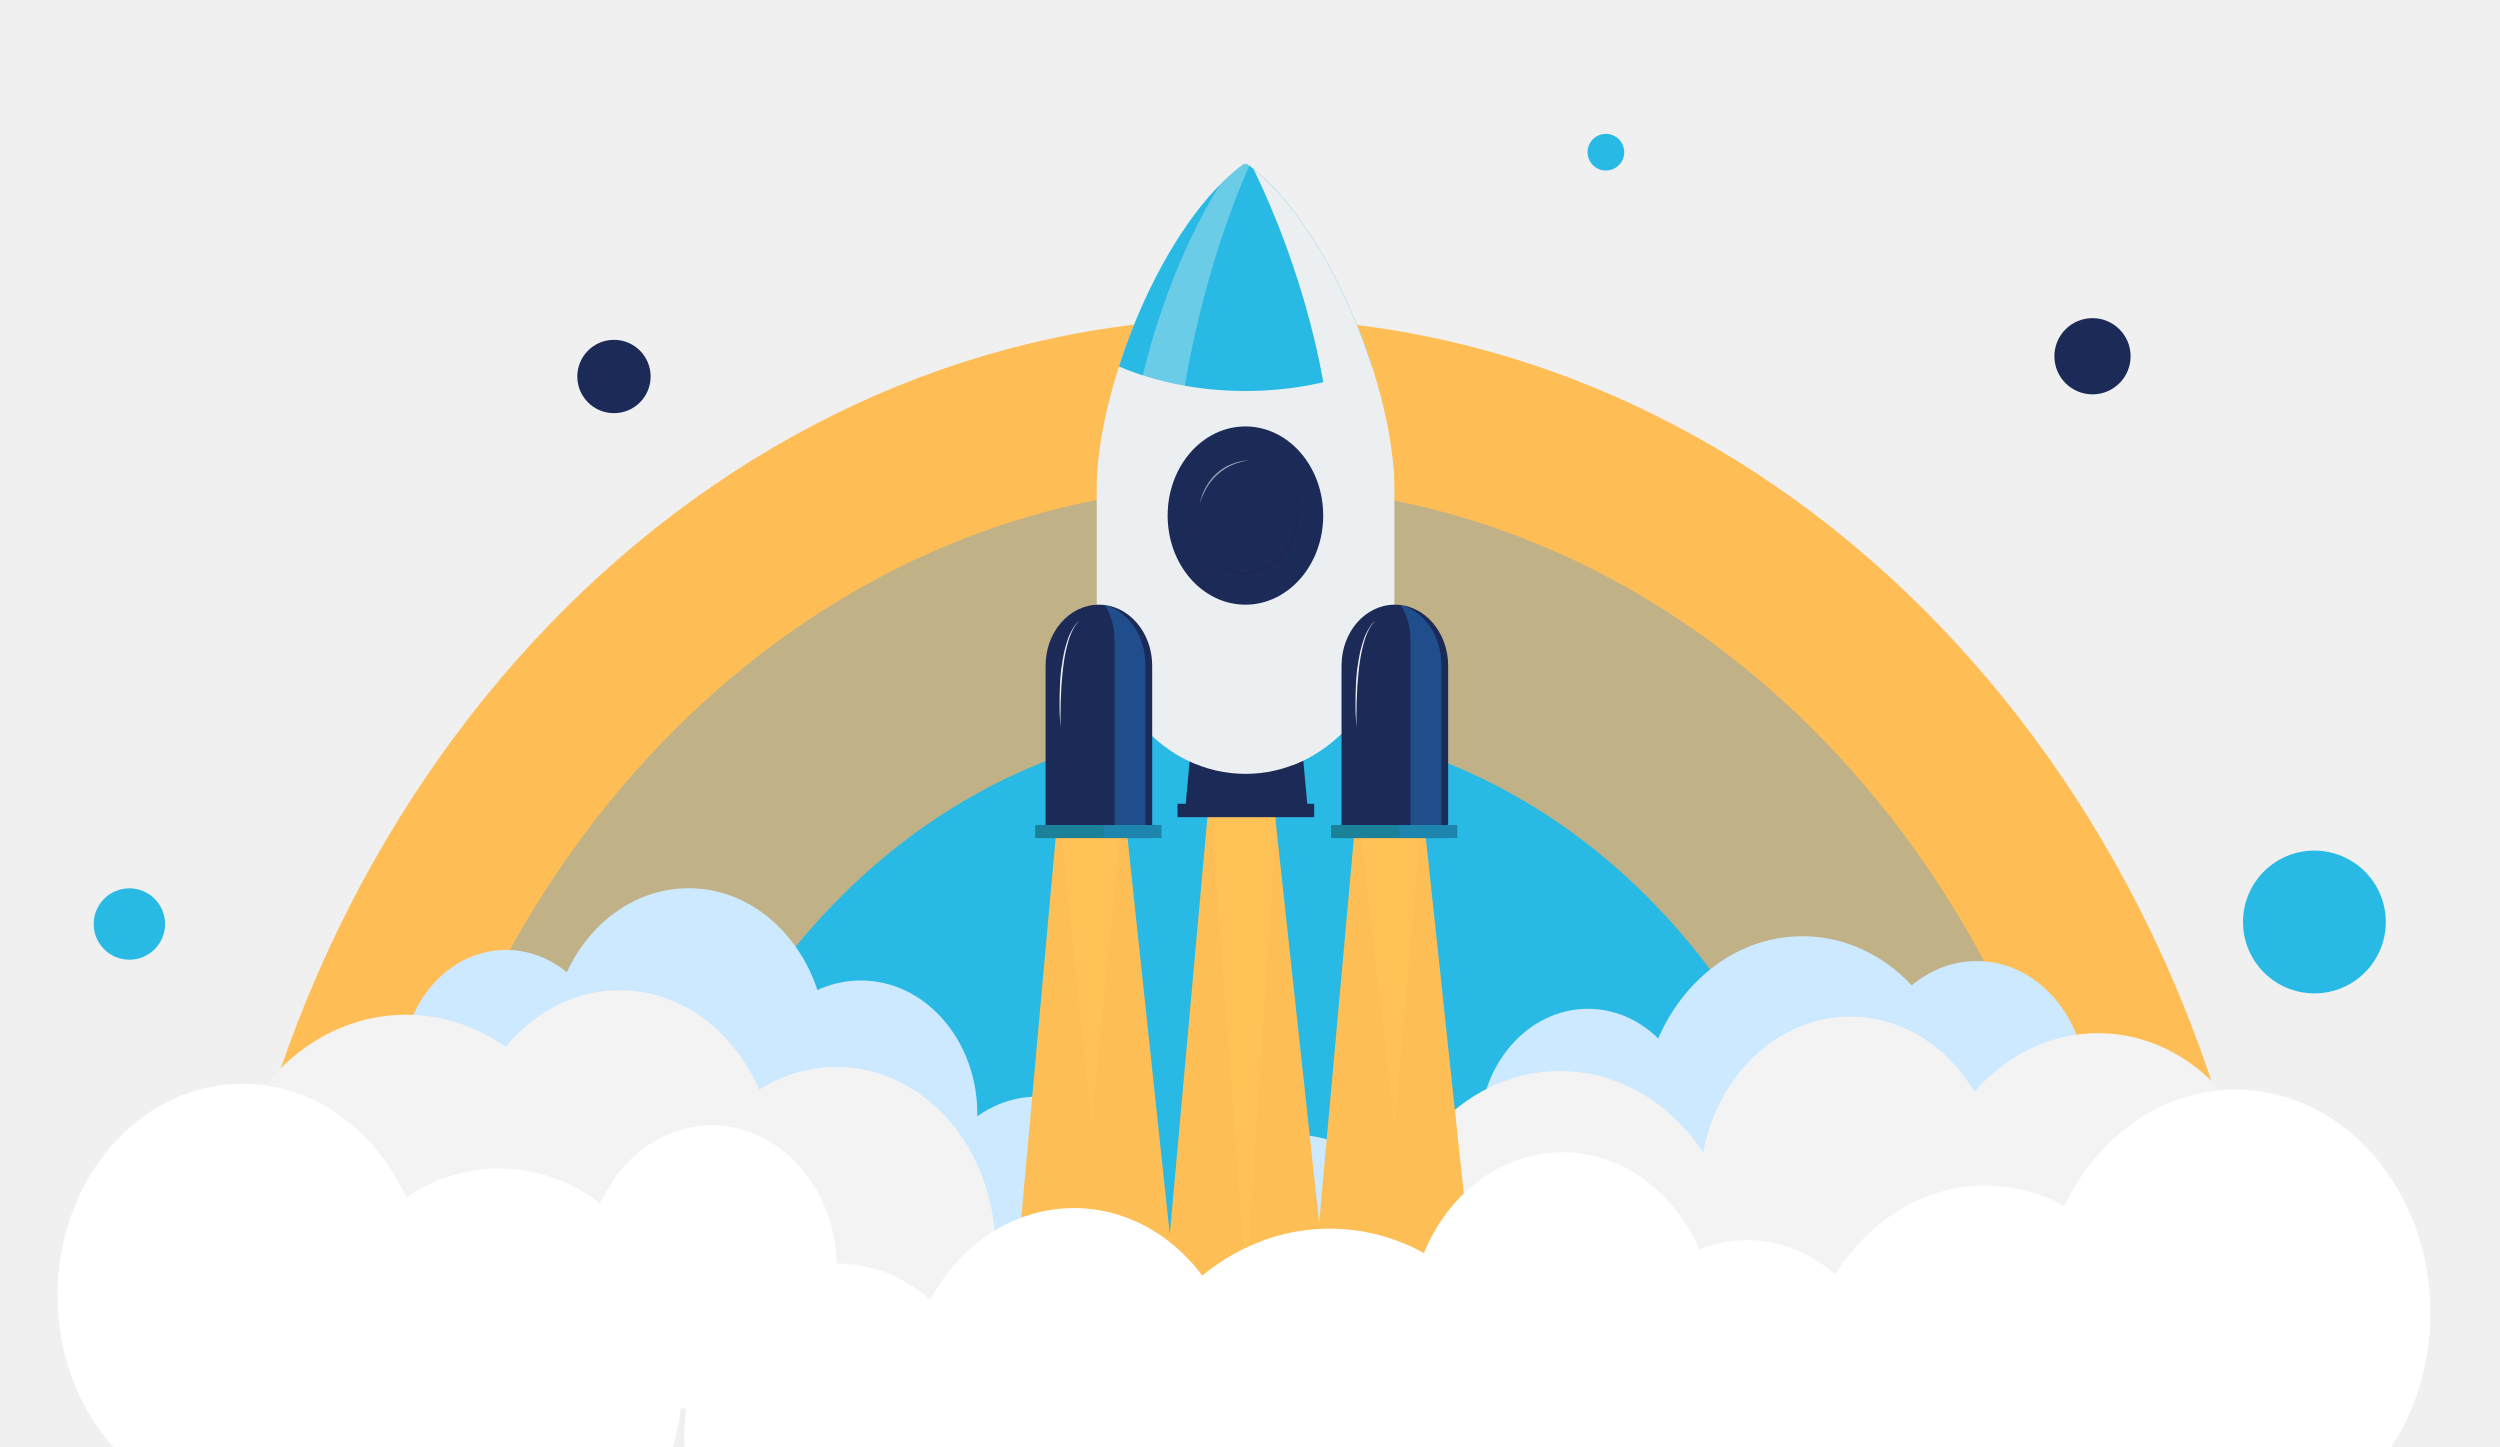
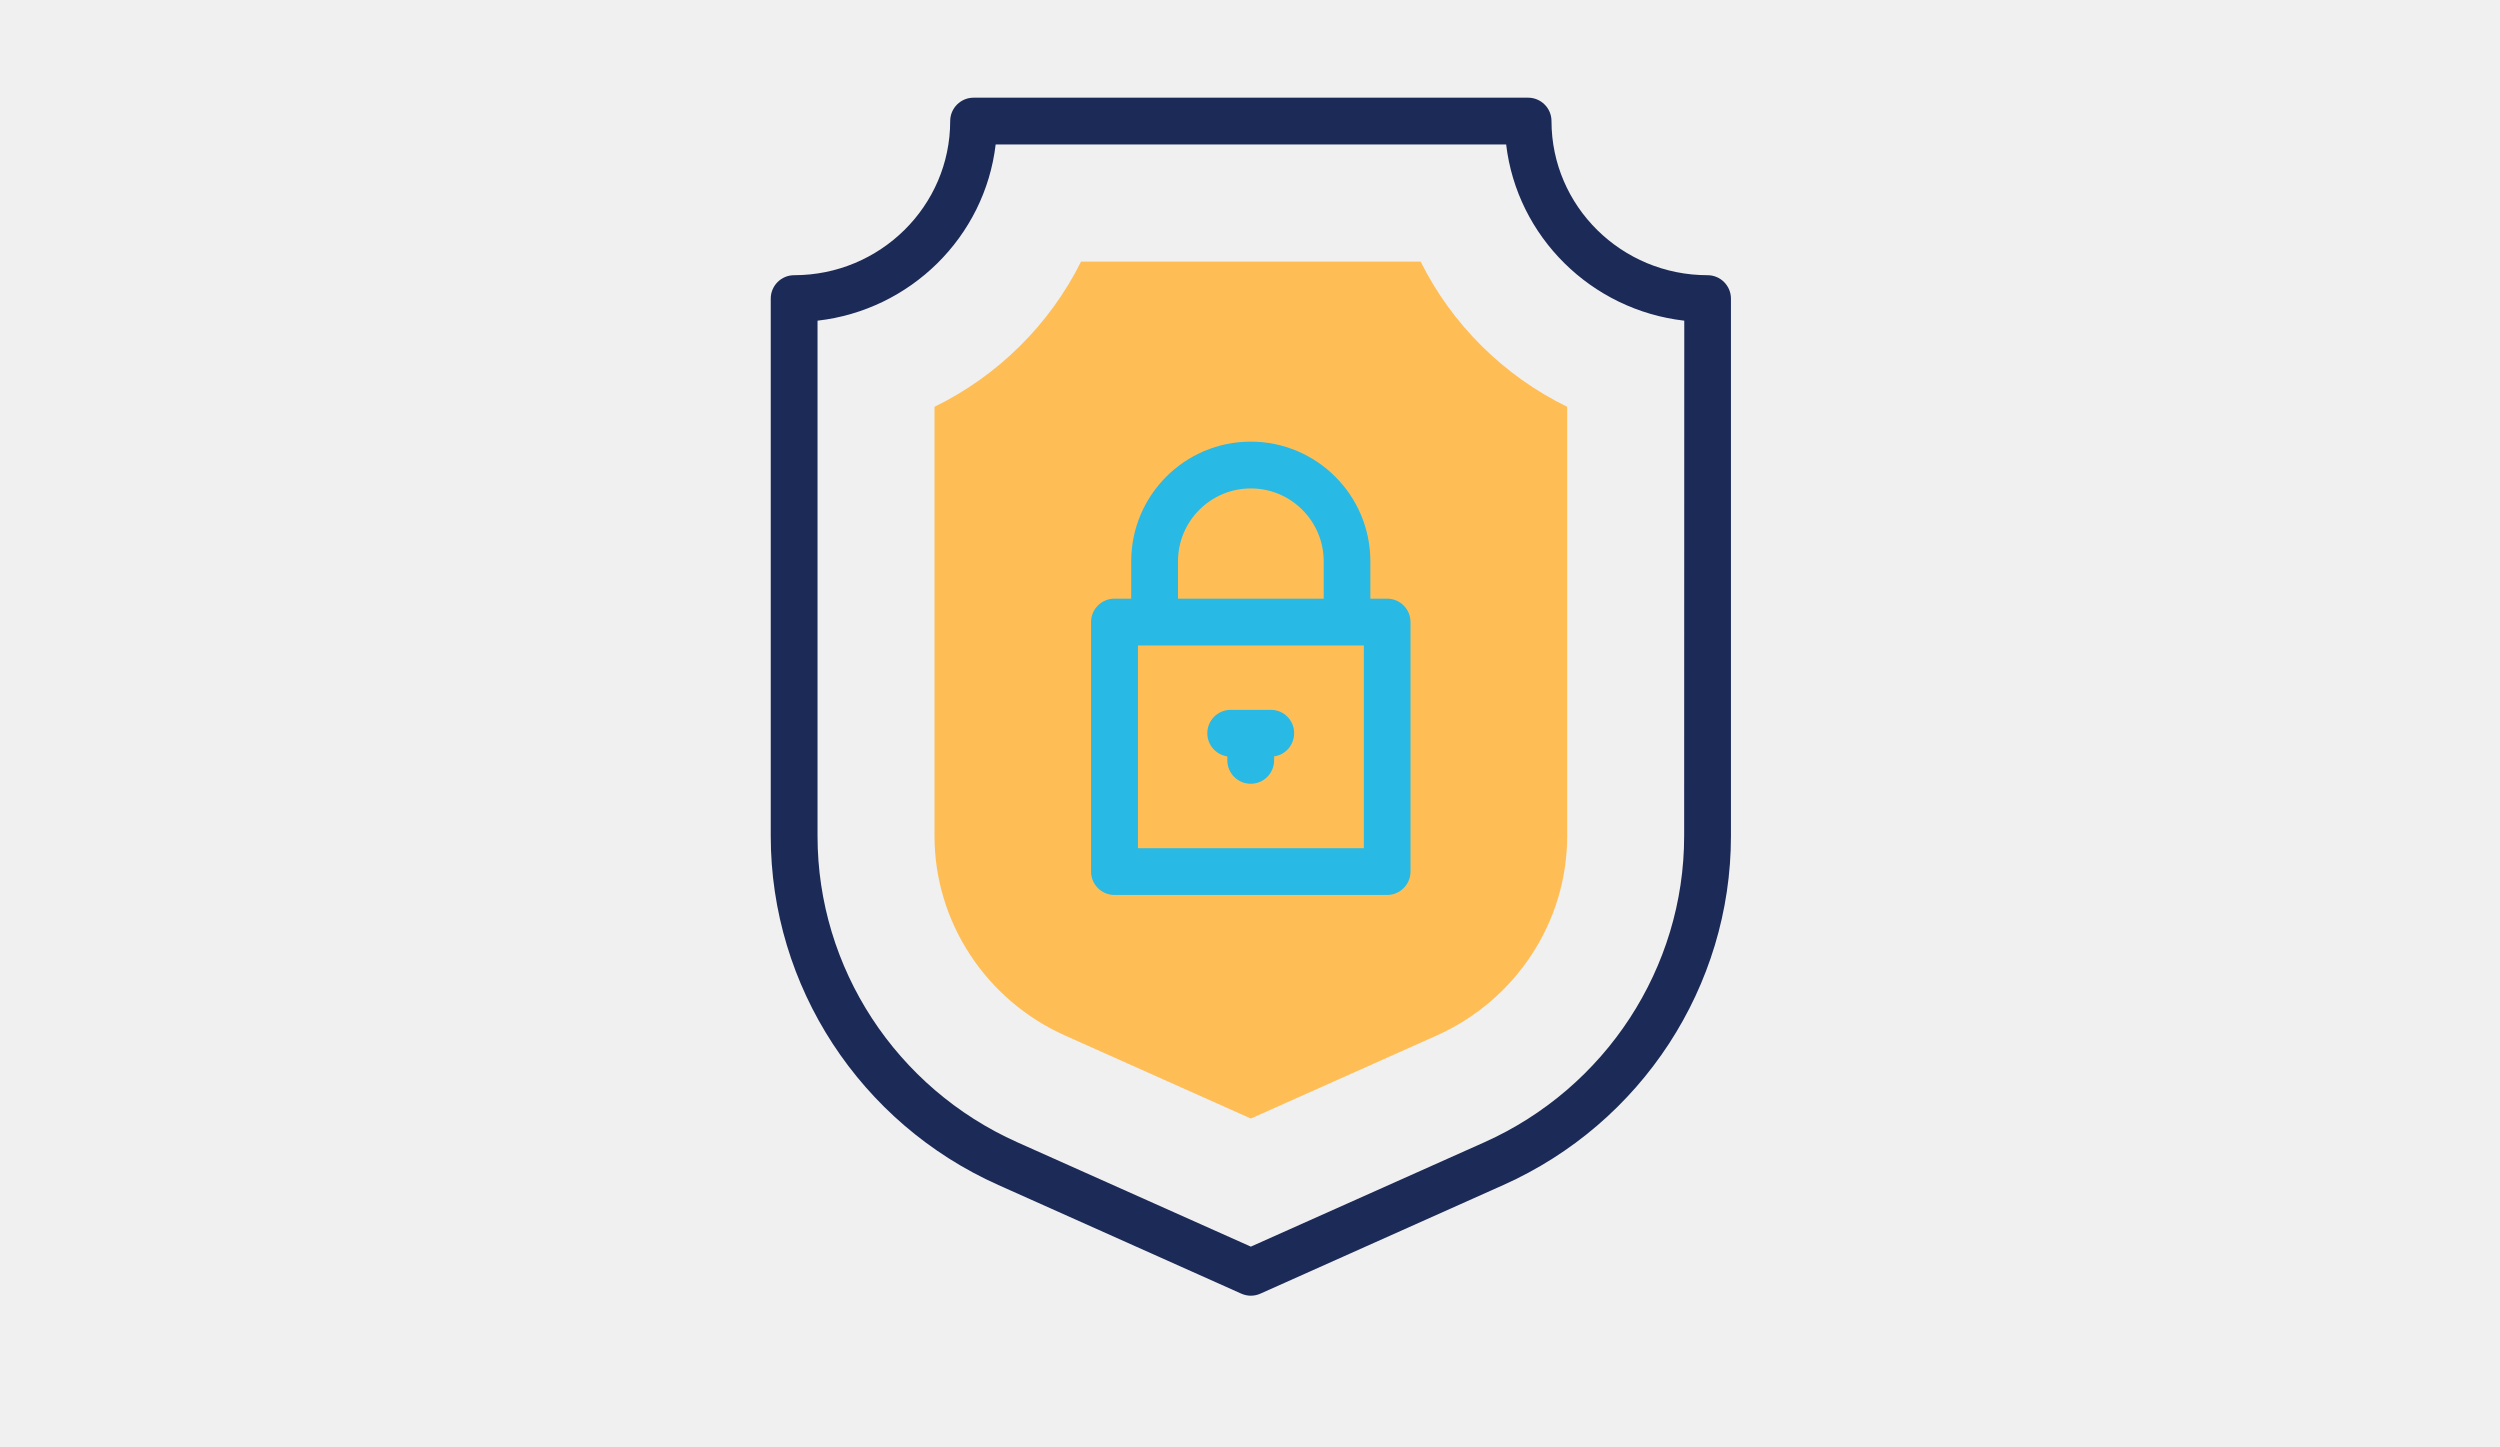
<svg xmlns="http://www.w3.org/2000/svg" version="1.1" id="Layer_1" x="0px" y="0px" viewBox="0 0 2073 1199.2" style="enable-background:new 0 0 2073 1199.2;" xml:space="preserve">
  <style type="text/css">
	.st0{fill:#FFBE55;}
- 	.st1{opacity:0.3;fill:#2C93F7;enable-background:new    ;}
+ 	.st1{fill:#1C2A58;}
	.st2{fill:#28B9E4;}
- 	.st3{fill:#CCE9FF;}
- 	.st4{fill:#F3F3F3;}
- 	.st5{fill:#FEBE56;}
- 	.st6{opacity:0.25;fill:#FFD05D;enable-background:new    ;}
- 	.st7{fill:#1C2A58;}
- 	.st8{opacity:0.35;fill:#1C2A58;enable-background:new    ;}
- 	.st9{fill:#ECEFF1;}
- 	.st10{opacity:0.34;}
- 	.st11{opacity:0.58;}
- 	.st12{opacity:0.33;}
- 	.st13{fill:#221D51;}
- 	.st14{opacity:0.35;fill:#2993F2;enable-background:new    ;}
- 	.st15{fill:#1A8199;}
- 	.st16{opacity:0.24;fill:#2993F2;enable-background:new    ;}
- 	.st17{fill:#FFFFFF;}
- 	.st18{fill:none;}
</style>
-   <path class="st0" d="M1880.5,1100.6c-61.8-473.6-418.3-836.9-849-836.9s-787.2,363.3-849,836.9H1880.5z" />
-   <path class="st1" d="M1737.6,1069.6c-64-379.9-355.8-666.9-706.1-666.9s-642.2,287-706.1,666.9H1737.6z" />
-   <path class="st2" d="M1521.4,1025.6C1461.6,780.1,1264.9,600,1031.5,600s-430,180.1-489.9,425.6H1521.4z" />
  <g>
-     <ellipse class="st3" cx="860.4" cy="1018.1" rx="95" ry="108.8" />
-     <ellipse class="st3" cx="1220.9" cy="1040.8" rx="95" ry="108.8" />
-     <ellipse class="st3" cx="1494.5" cy="929.2" rx="133.5" ry="152.9" />
-     <ellipse class="st3" cx="571" cy="867.3" rx="114.2" ry="130.8" />
-     <ellipse class="st3" cx="936.9" cy="1142.7" rx="76.9" ry="88.1" />
-     <ellipse class="st3" cx="1316.7" cy="939.4" rx="89.9" ry="102.9" />
-     <ellipse class="st3" cx="1639" cy="901" rx="90.9" ry="104.1" />
-     <ellipse class="st3" cx="419.7" cy="886.8" rx="86.5" ry="99.1" />
-     <ellipse class="st3" cx="1074" cy="1056.4" rx="100.8" ry="115.5" />
-     <ellipse class="st3" cx="713.8" cy="923.7" rx="96.6" ry="110.7" />
+     <path class="st0" d="M883.2,858.7c-65.8-29.4-108.3-94.3-108.3-165.3V337.3c52.6-25.7,95.5-68.2,121.5-120.4H1178   c26,52.2,68.9,94.7,121.5,120.4v356.1c0,71-42.5,135.9-108.3,165.3l-154,68.8L883.2,858.7z" />
  </g>
  <g>
-     <ellipse class="st4" cx="693.5" cy="1035.8" rx="131.9" ry="151.1" />
-     <ellipse class="st4" cx="1293.5" cy="1058.8" rx="149" ry="170.7" />
-     <ellipse class="st4" cx="1609.9" cy="1111.2" rx="158.6" ry="181.7" />
-     <ellipse class="st4" cx="336.6" cy="1023.1" rx="158.6" ry="181.7" />
-     <ellipse class="st4" cx="865.3" cy="1208.4" rx="122.7" ry="140.5" />
-     <ellipse class="st4" cx="1534.2" cy="986" rx="124.8" ry="143" />
-     <ellipse class="st4" cx="1739.7" cy="1023.1" rx="145.3" ry="166.4" />
-     <ellipse class="st4" cx="1044.3" cy="1167.2" rx="140" ry="160.4" />
-     <ellipse class="st4" cx="513.7" cy="968.9" rx="129" ry="147.8" />
+     <path class="st1" d="M1415.9,228.2c-71.4,0-129.4-57.3-129.4-127.8c0-10.7-8.7-19.4-19.4-19.4H807.3c-10.7,0-19.4,8.7-19.4,19.4   c0,70.5-58.1,127.8-129.4,127.8c-10.7,0-19.4,8.7-19.4,19.4v445.7c0,124.5,74.1,238.1,188.7,289.3l201.5,90.1   c2.5,1.1,5.2,1.7,7.9,1.7c2.7,0,5.4-0.6,7.9-1.7l201.5-90.1c114.6-51.2,188.7-164.8,188.7-289.3V247.6   C1435.3,236.9,1426.6,228.2,1415.9,228.2L1415.9,228.2z M1396.5,693.3c0,109.2-65.1,208.9-165.7,253.9l-193.6,86.5l-193.6-86.5   c-100.7-45-165.7-144.7-165.7-253.9V265.9c77.2-8.8,138.7-69.6,147.7-146.1h423.3c9,76.4,70.5,137.3,147.7,146.1L1396.5,693.3   L1396.5,693.3z" />
+     <path class="st2" d="M1150.2,496.4h-13.9v-31c0-54.7-44.5-99.2-99.2-99.2S938,410.7,938,465.4v31h-13.9c-10.7,0-19.4,8.7-19.4,19.4   v206.9c0,10.7,8.7,19.4,19.4,19.4h226.1c10.7,0,19.4-8.7,19.4-19.4V515.8C1169.6,505.1,1160.9,496.4,1150.2,496.4L1150.2,496.4z    M976.8,465.4c0-33.3,27.1-60.4,60.4-60.4c33.3,0,60.4,27.1,60.4,60.4v31H976.8L976.8,465.4L976.8,465.4z M1130.8,703.3H943.6   V535.2h187.3V703.3z" />
+     <path class="st2" d="M1053.8,588.6h-33.3c-10.7,0-19.4,8.7-19.4,19.4c0,9.8,7.2,17.8,16.6,19.2v3.3c0,10.7,8.7,19.4,19.4,19.4   s19.4-8.7,19.4-19.4v-3.3c9.4-1.3,16.6-9.4,16.6-19.2C1073.2,597.3,1064.5,588.6,1053.8,588.6z" />
  </g>
-   <polygon class="st5" points="1222.8,1074.2 1088.4,1074.2 1125.2,666.5 1179.3,666.5 " />
-   <polygon class="st5" points="1100.4,1074.2 965.4,1074.2 1002.2,666.5 1056.2,666.5 " />
-   <polygon class="st5" points="975.4,1074.2 841,1074.2 877.9,666.5 931.9,666.5 " />
-   <polygon class="st6" points="905,931.2 880.6,694.6 928.4,694.6 " />
-   <polygon class="st6" points="1033.3,1065.1 1004.6,675.6 1058.7,675.6 " />
-   <polygon class="st6" points="1156.4,933.6 1125.7,666.5 1179.7,666.5 " />
-   <g>
-     <polygon class="st7" points="1084.3,670 982.9,670 988,614.3 1079.2,614.3  " />
-     <polygon class="st8" points="1075.8,670 1050.5,670 1052.2,614.3 1070.7,614.3  " />
-     <rect x="976.4" y="666.5" class="st7" width="113.3" height="11.1" />
-   </g>
-   <path class="st9" d="M1034,135.9h-0.6c-0.2,0.2-0.5,0.3-0.7,0.5c-0.2-0.2-0.5-0.3-0.7-0.5h-0.6c-69,50.6-122,188.8-122,269.1v100.1  h0.1c2.2,75.9,56.5,136.6,123.3,136.6s121.1-60.7,123.3-136.6h0.1V405C1156,324.7,1103,186.5,1034,135.9z" />
-   <path class="st2" d="M1032.7,324.2c38.5,0,74.5-7.4,104.9-20.3c-21.3-66.4-59.1-135.5-103.6-168h-0.6c-0.2,0.2-0.5,0.3-0.7,0.5  c-0.2-0.2-0.5-0.3-0.7-0.5h-0.6c-44.5,32.6-82.3,101.6-103.6,168C958.2,316.8,994.1,324.2,1032.7,324.2z" />
-   <path class="st9" d="M1039.4,140.1c39.5,81.1,64.6,178.1,64.6,245.4v137.4h-0.1c-1.1,41.9-13,80.5-32.3,111.6  c47.8-18.2,82.6-69,84.3-129.4h0.1V405C1156,326.8,1105.8,193.7,1039.4,140.1z" />
-   <g class="st10">
-     <path class="st9" d="M974.4,542.2L974.4,542.2l-0.1-136c0-74,24.4-184.2,61.6-268.9c-0.6-0.5-1.3-1-1.9-1.4h-0.6   c-0.2,0.2-0.5,0.3-0.7,0.5c-0.2-0.2-0.5-0.3-0.7-0.5h-0.6c-6.8,5-13.5,10.9-19.9,17.4C966,225.8,935,333.8,935,403.4v113.3h0.1   c1,40.3,13.5,76.8,33.4,104.3c7.3,5.1,15,9.4,23.2,12.7C981.3,606.7,975.1,575.5,974.4,542.2z" />
-   </g>
-   <g>
-     <ellipse class="st7" cx="1032.7" cy="427.5" rx="64.5" ry="73.9" />
-   </g>
-   <g class="st11">
-     <path class="st9" d="M1036,381.8c-2.4,0.2-4.8,0.7-7.2,1.3c-2.3,0.6-4.6,1.4-6.8,2.4c-4.4,1.9-8.6,4.5-12.1,7.7   c-1.8,1.6-3.5,3.3-5,5.2c-0.8,0.9-1.5,1.9-2.2,2.9l-1,1.5c-0.3,0.5-0.7,1-1,1.5l-0.9,1.6c-0.3,0.5-0.6,1.1-0.8,1.6   c-0.6,1.1-1.1,2.2-1.6,3.3s-0.9,2.2-1.4,3.4l-1.2,3.4c0.3-1.2,0.5-2.4,0.9-3.6c0.4-1.2,0.7-2.4,1.1-3.5s0.9-2.3,1.4-3.4   c0.3-0.6,0.5-1.1,0.8-1.7l0.9-1.6c1.2-2.2,2.5-4.2,4.1-6.2c1.5-1.9,3.2-3.7,5.1-5.4c3.7-3.3,8-5.9,12.6-7.6   C1026.2,382.8,1031.1,381.7,1036,381.8z" />
-   </g>
-   <g class="st12">
-     <path class="st13" d="M1071.8,400.1c5.3,12,6.7,25.8,3.6,38.8c-1.5,6.5-4.2,12.7-7.9,18.3c-3.8,5.6-8.7,10.4-14.5,13.9   s-12.5,5.5-19.3,5.7s-13.5-1.3-19.5-4.4c-6-3-11.3-7.3-15.5-12.4c-4.2-5.1-7.4-11-9.6-17.2c2.7,6,6.2,11.6,10.6,16.3   c4.4,4.8,9.6,8.7,15.4,11.4s12.2,4,18.5,3.7s12.5-2.2,18-5.5c5.5-3.2,10.1-7.8,13.7-13c3.7-5.2,6.3-11.2,8-17.4s2.4-12.7,2.1-19.2   C1075.2,412.7,1073.9,406.3,1071.8,400.1z" />
-   </g>
-   <path class="st7" d="M955.4,694.9H867V552c0-28,19.8-50.6,44.2-50.6l0,0c24.4,0,44.2,22.7,44.2,50.6L955.4,694.9L955.4,694.9z" />
-   <path class="st14" d="M916.2,501.6c5,8.2,8,18.2,8,29v163h25.5V550.7C949.7,527,935.4,507.1,916.2,501.6z" />
-   <rect x="858.4" y="684.1" class="st15" width="104.6" height="10.8" />
-   <rect x="915.1" y="684.1" class="st16" width="47.3" height="10.8" />
-   <g>
-     <path class="st9" d="M895.4,514.8c-0.4,0.2-0.8,0.5-1.1,0.9l-0.5,0.5l-0.5,0.5c-0.7,0.7-1.2,1.5-1.8,2.3c-0.6,0.8-1,1.6-1.5,2.5   c-0.5,0.8-0.8,1.7-1.3,2.6c-0.2,0.4-0.4,0.9-0.6,1.3l-0.5,1.3l-1,2.7c-0.5,1.8-1.1,3.7-1.6,5.5c-2,7.4-3.1,15-3.9,22.6   s-1.3,15.3-1.5,23c-0.3,7.7-0.2,15.4-0.3,23.1c-0.2-3.8-0.4-7.7-0.6-11.5l-0.1-2.9v-2.9v-5.8c-0.1-3.9,0.2-7.7,0.3-11.6l0.1-2.9   c0-1,0.2-1.9,0.2-2.9l0.5-5.8c0.1-1.9,0.5-3.8,0.8-5.7l0.4-2.9c0.1-1,0.3-1.9,0.5-2.9l1.1-5.7c0.5-1.9,1-3.7,1.5-5.6   c0.6-1.9,1.2-3.7,1.8-5.5l1.1-2.7l0.6-1.3c0.2-0.4,0.4-0.9,0.7-1.3c0.5-0.8,0.9-1.7,1.4-2.5s1-1.6,1.6-2.4   C892.4,517.2,893.7,515.7,895.4,514.8z" />
-   </g>
-   <path class="st7" d="M1200.8,694.9h-88.4V552c0-28,19.8-50.6,44.2-50.6l0,0c24.4,0,44.2,22.7,44.2,50.6L1200.8,694.9L1200.8,694.9z" />
-   <path class="st14" d="M1161.6,501.6c5,8.2,8,18.2,8,29v163h25.5V550.7C1195,527,1180.8,507.1,1161.6,501.6z" />
-   <rect x="1103.7" y="684.1" class="st15" width="104.6" height="10.8" />
-   <rect x="1160.4" y="684.1" class="st16" width="47.3" height="10.8" />
-   <g>
-     <path class="st9" d="M1140.8,514.8c-0.4,0.2-0.8,0.5-1.1,0.9l-0.5,0.5l-0.5,0.5c-0.7,0.7-1.2,1.5-1.8,2.3c-0.6,0.8-1,1.6-1.5,2.5   c-0.5,0.8-0.8,1.7-1.3,2.6c-0.2,0.4-0.4,0.9-0.6,1.3l-0.5,1.3l-1,2.7c-0.5,1.8-1.1,3.7-1.6,5.5c-2,7.4-3.1,15-3.9,22.6   s-1.3,15.3-1.5,23c-0.3,7.7-0.2,15.4-0.3,23.1c-0.2-3.8-0.4-7.7-0.6-11.5l-0.1-2.9v-2.9v-5.8c-0.1-3.9,0.2-7.7,0.3-11.6l0.1-2.9   c0-1,0.2-1.9,0.2-2.9l0.5-5.8c0.1-1.9,0.5-3.8,0.8-5.7l0.4-2.9c0.1-1,0.3-1.9,0.5-2.9l1.1-5.7c0.5-1.9,1-3.7,1.5-5.6   c0.6-1.9,1.2-3.7,1.8-5.5l1.1-2.7l0.6-1.3c0.2-0.4,0.4-0.9,0.7-1.3c0.5-0.8,0.9-1.7,1.4-2.5s1-1.6,1.6-2.4   C1137.7,517.2,1139.1,515.7,1140.8,514.8z" />
-   </g>
-   <g>
-     <ellipse class="st17" cx="694" cy="1192.8" rx="126.7" ry="145.1" />
-     <ellipse class="st17" cx="1295.5" cy="1100.5" rx="126.7" ry="145.1" />
-     <ellipse class="st17" cx="1646.3" cy="1157.5" rx="152.3" ry="174.5" />
-     <ellipse class="st17" cx="413.8" cy="1143.4" rx="152.3" ry="174.5" />
-     <ellipse class="st17" cx="890.5" cy="1162.4" rx="140.3" ry="160.7" />
-     <ellipse class="st17" cx="1448.7" cy="1165.6" rx="119.9" ry="137.3" />
-     <ellipse class="st17" cx="1853.7" cy="1088.6" rx="161.6" ry="185.1" />
-     <ellipse class="st17" cx="201" cy="1074.2" rx="153.3" ry="175.6" />
-     <ellipse class="st17" cx="1102.6" cy="1226.3" rx="181.2" ry="207.5" />
-     <ellipse class="st17" cx="590.2" cy="1052" rx="103.8" ry="118.9" />
-   </g>
-   <path class="st18" d="M1876.3,1113.6c8.1-53,12.3-107.5,12.3-163.1c0-522-369.4-945.2-825.1-945.2S238.4,428.5,238.4,950.5  c0,55.6,4.2,110.1,12.3,163.1H1876.3z" />
-   <path class="st2" d="M136.9,766.2c0,16.3-13.3,29.6-29.6,29.6c-16.3,0-29.6-13.2-29.6-29.6c0-16.3,13.2-29.6,29.6-29.6  C123.6,736.6,136.9,749.9,136.9,766.2" />
-   <path class="st2" d="M1978.3,764.5c0,32.7-26.5,59.2-59.2,59.2c-32.7,0-59.2-26.5-59.2-59.2c0-32.7,26.5-59.2,59.2-59.2  C1951.9,705.4,1978.3,731.9,1978.3,764.5" />
-   <path class="st2" d="M1346.8,126.2c0,8.4-6.8,15.2-15.2,15.2s-15.2-6.8-15.2-15.2c0-8.4,6.8-15.2,15.2-15.2  S1346.8,117.8,1346.8,126.2" />
-   <path class="st7" d="M1766.7,295.4c0,17.5-14.2,31.6-31.6,31.6s-31.6-14.1-31.6-31.6c0-17.5,14.2-31.6,31.6-31.6  S1766.7,277.9,1766.7,295.4" />
-   <path class="st7" d="M539.5,312.2c0,16.8-13.6,30.4-30.4,30.4c-16.8,0-30.4-13.6-30.4-30.4c0-16.8,13.6-30.4,30.4-30.4  C525.8,281.7,539.5,295.4,539.5,312.2" />
</svg>
